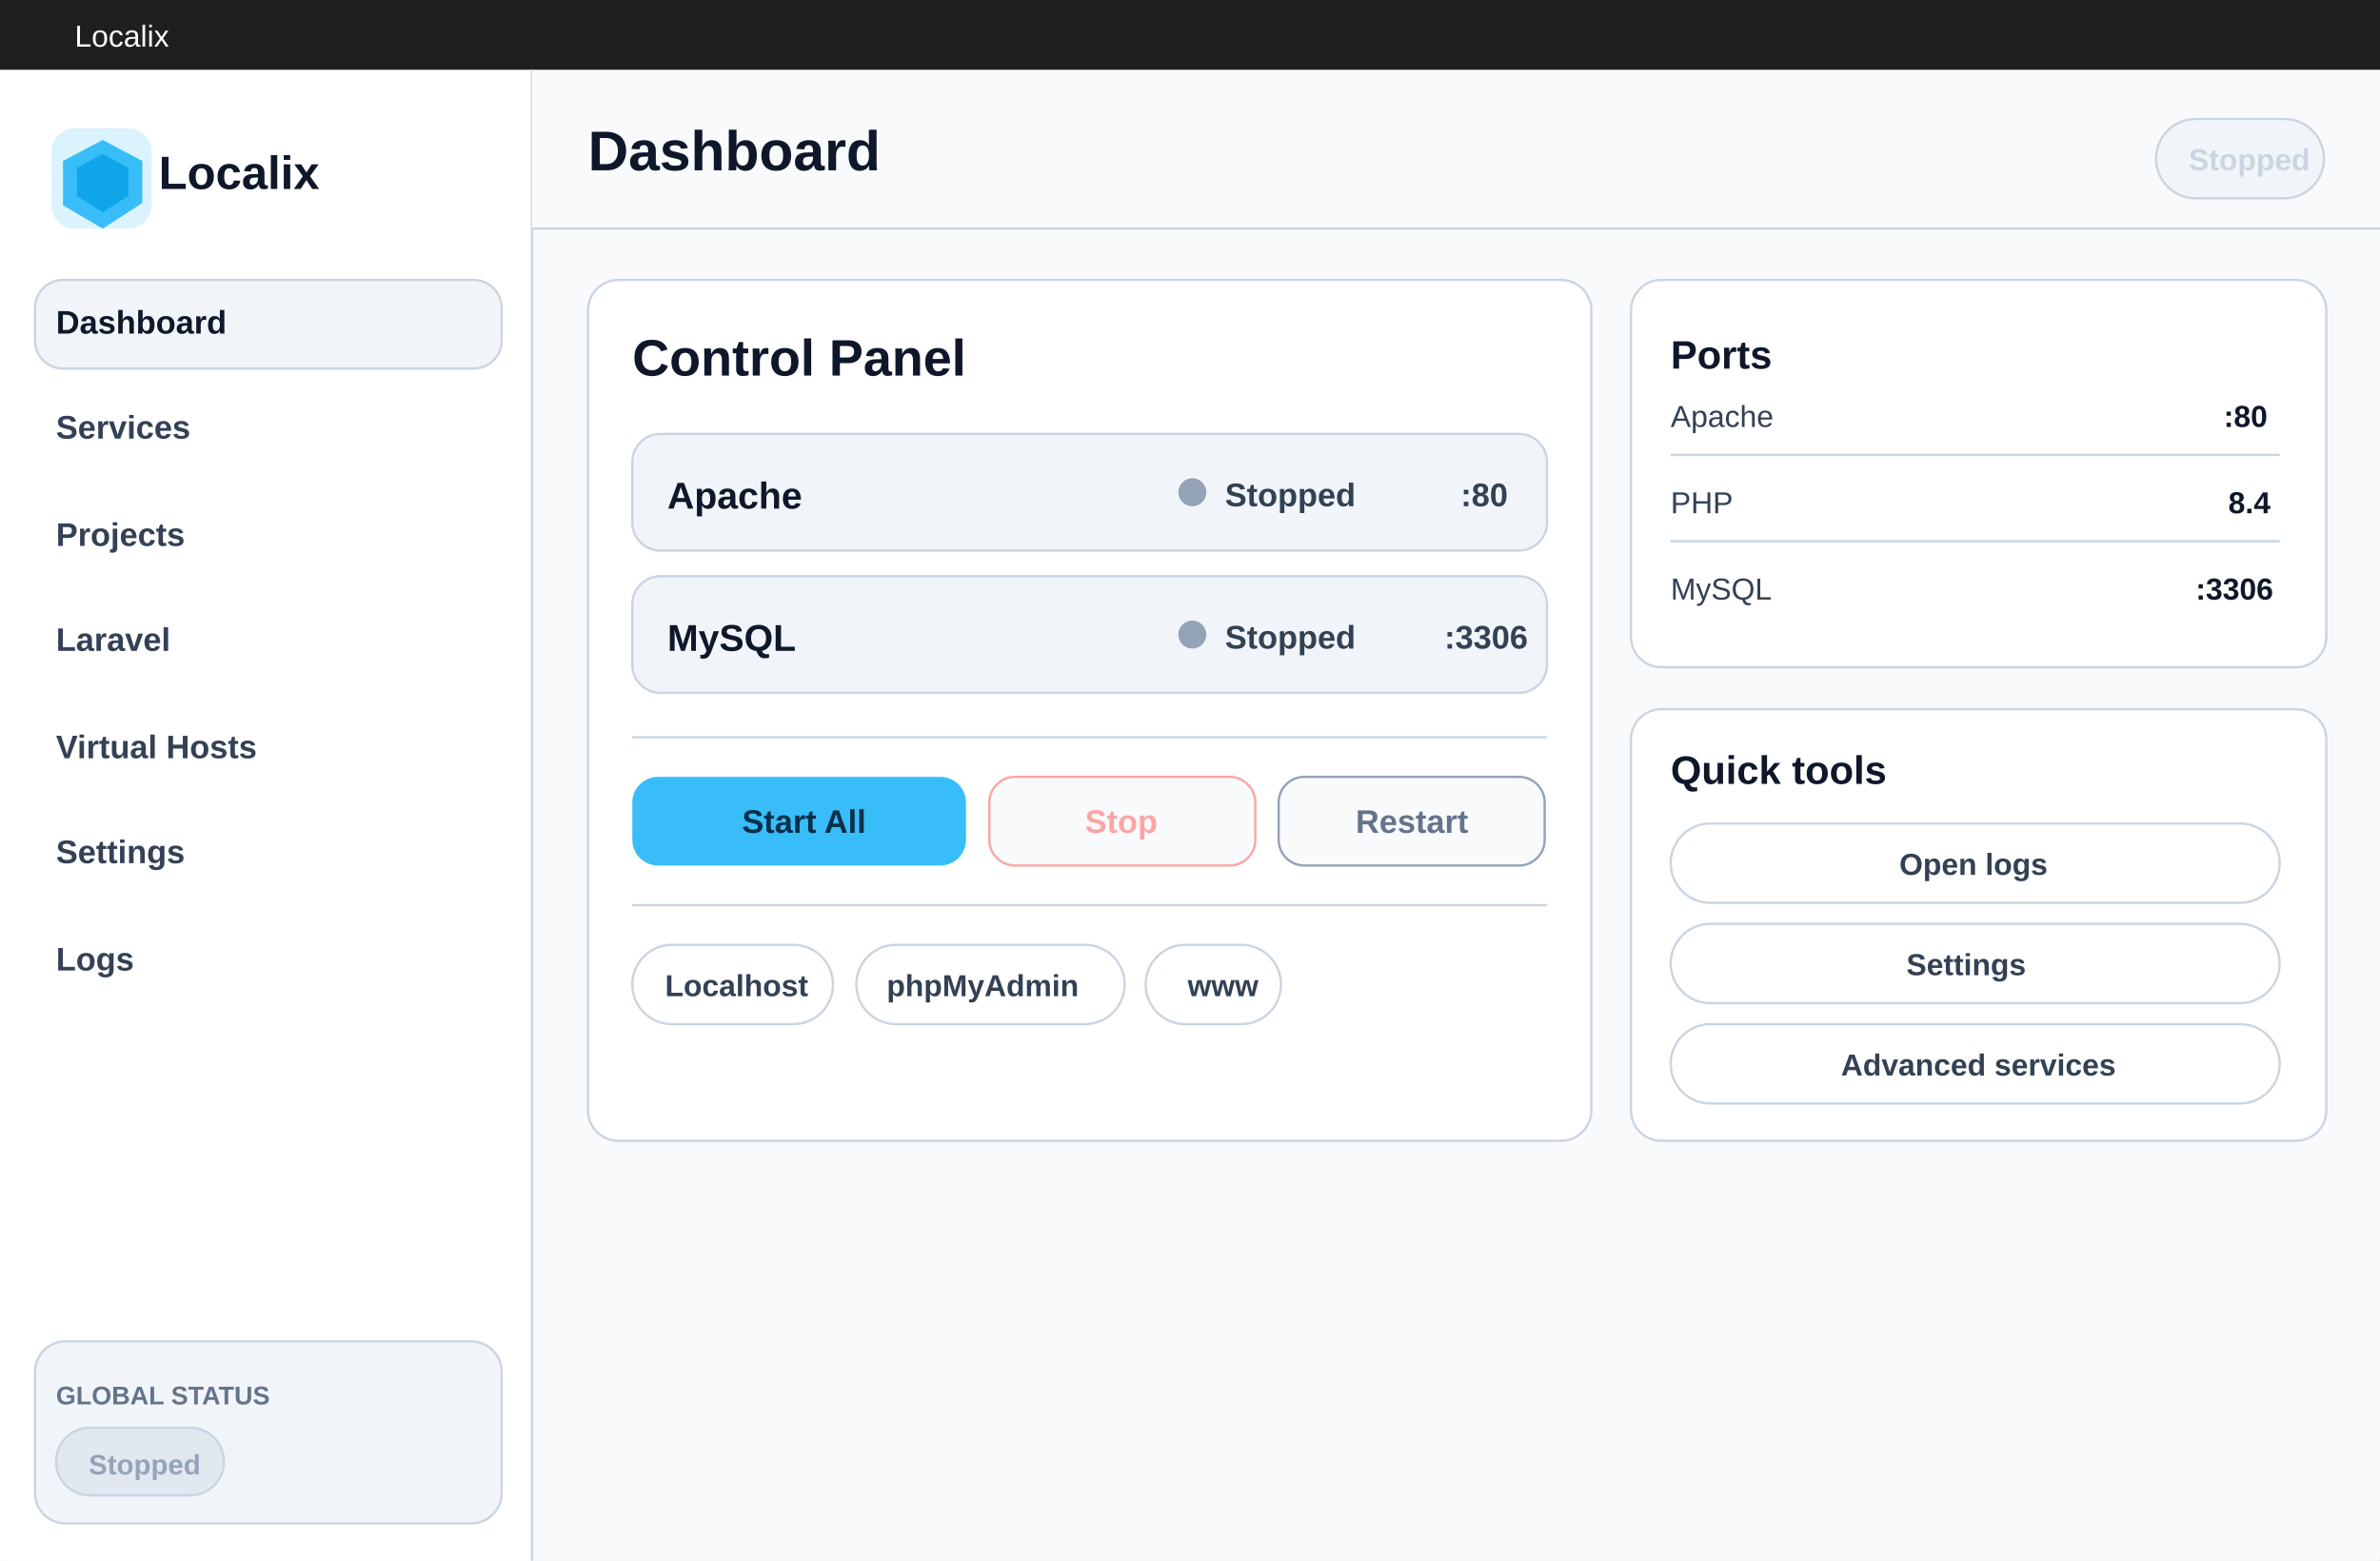
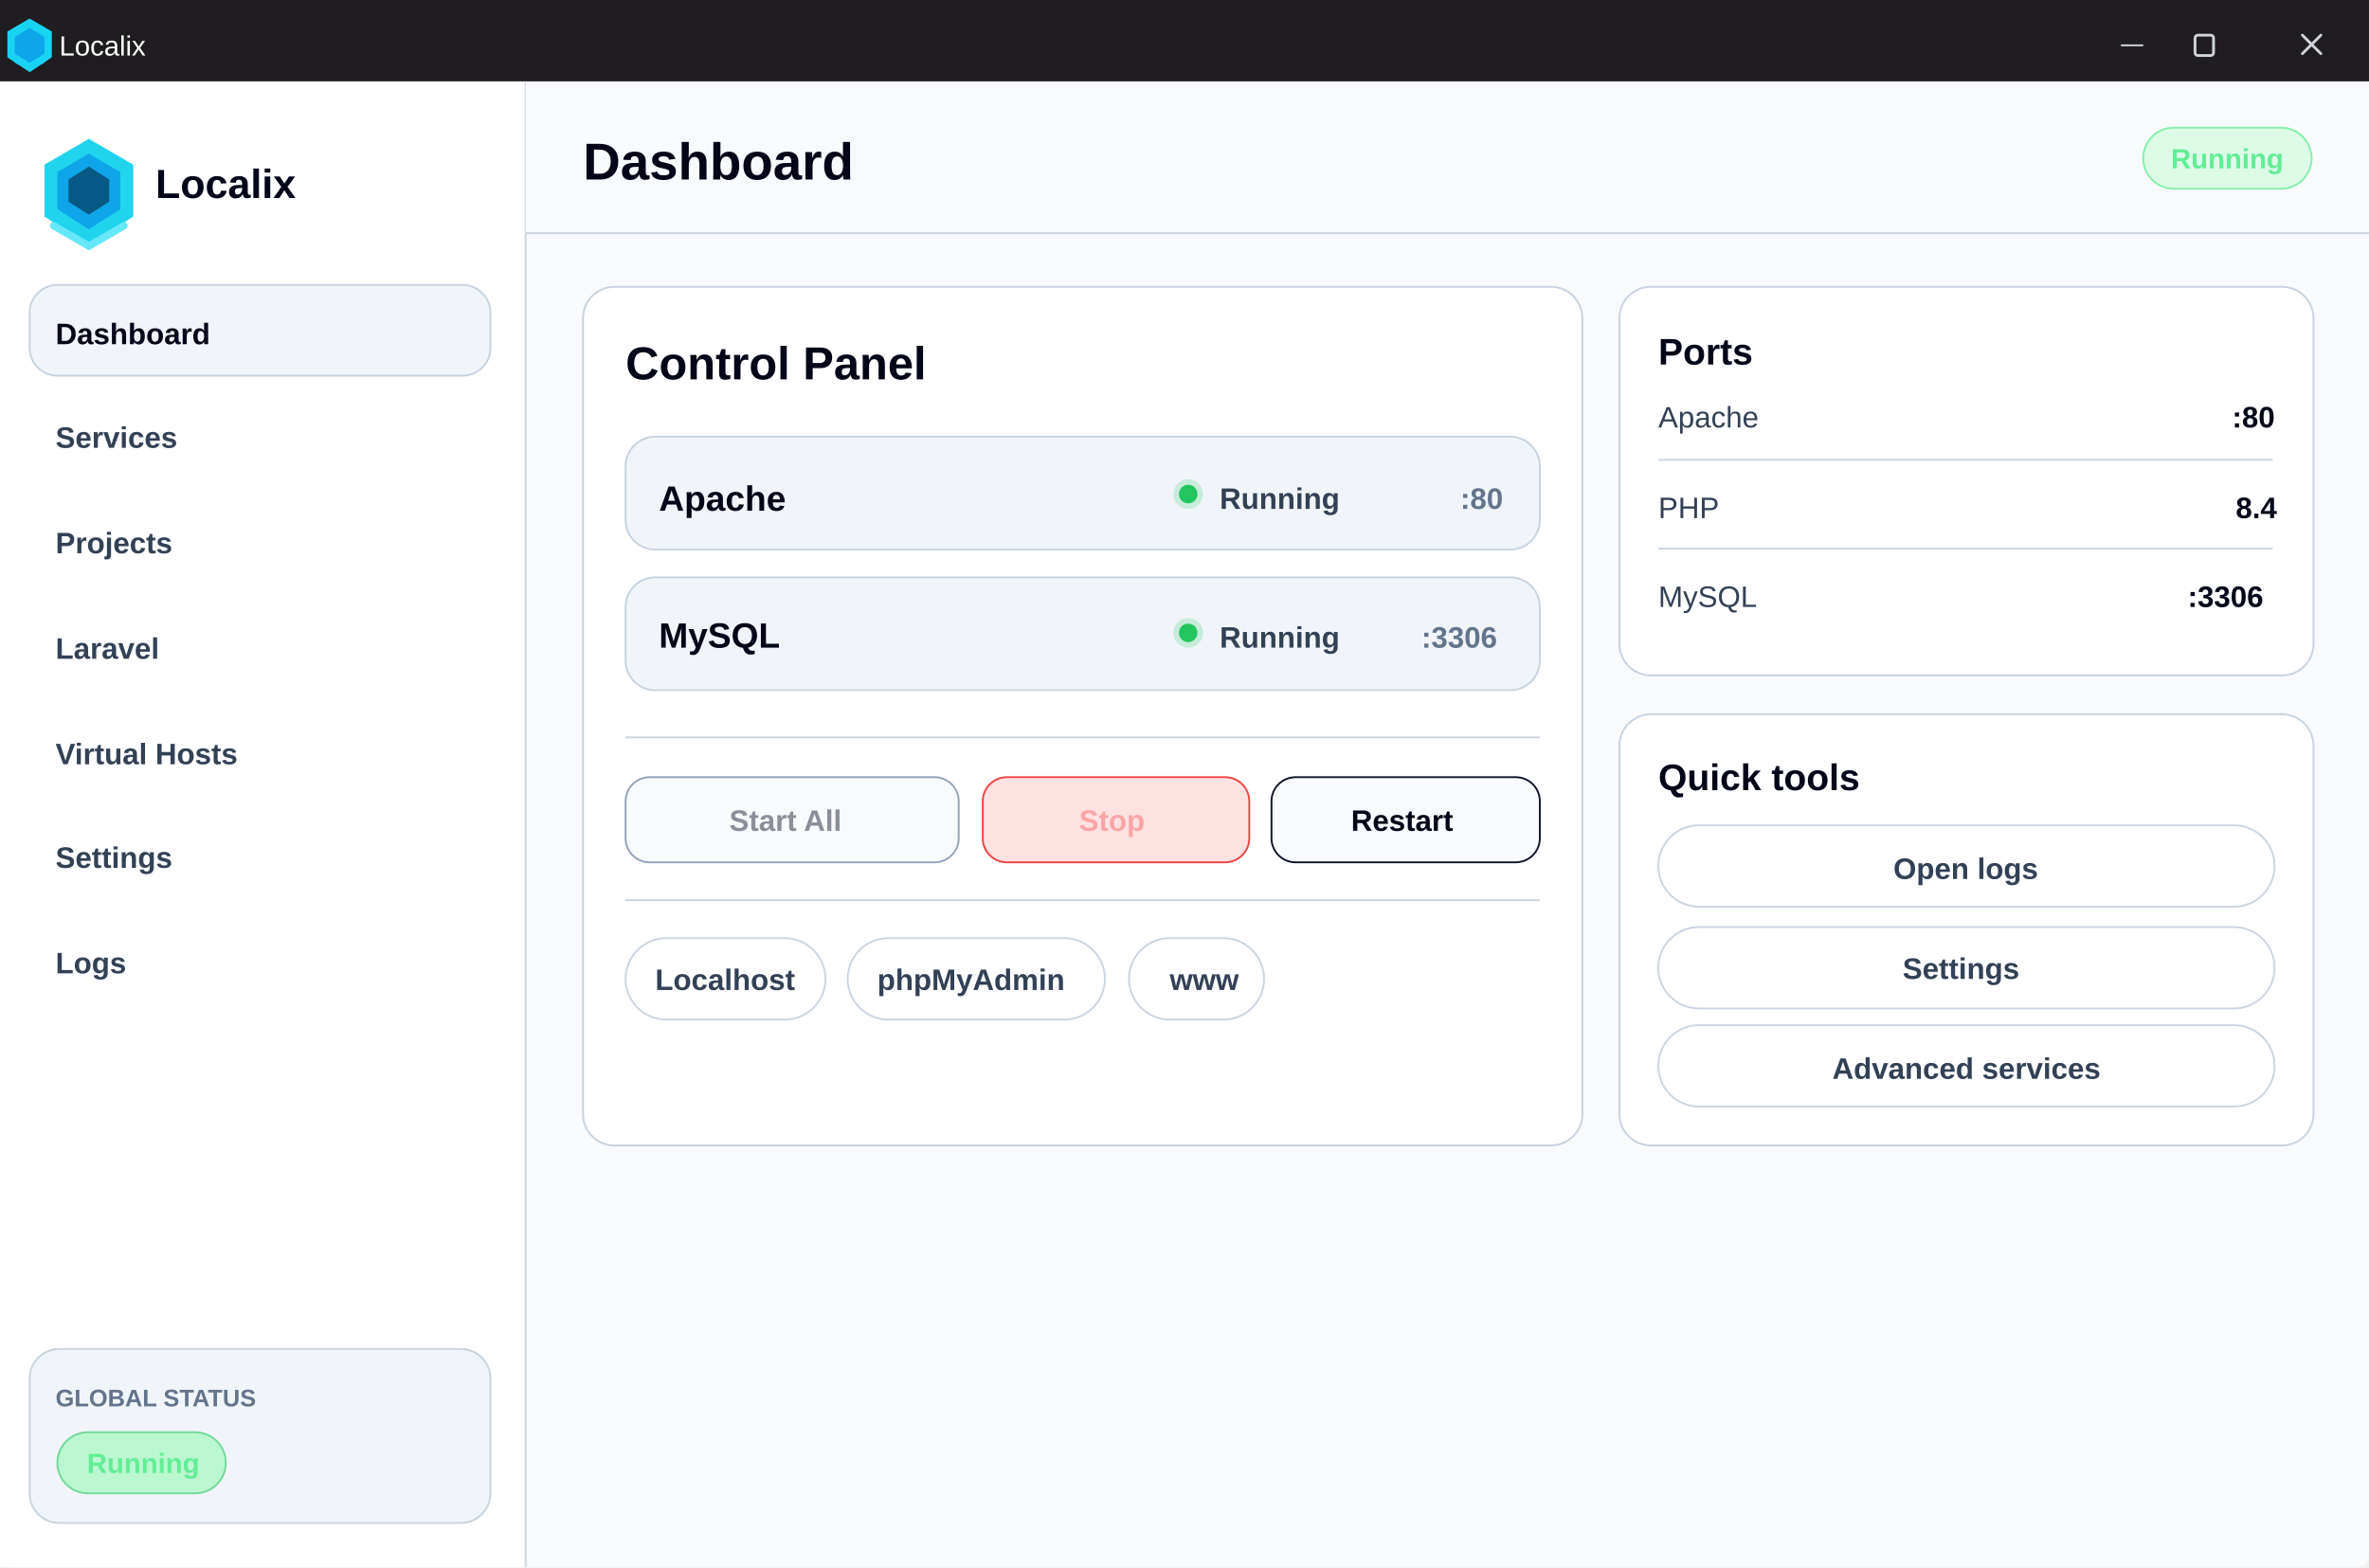
- <svg xmlns="http://www.w3.org/2000/svg" width="1020" height="669" viewBox="0 0 1020 669" fill="none">
-   <rect width="1020" height="669" rx="2" fill="#F8FAFC" />
-   <rect width="1020" height="30" fill="#1F1F22" />
-   <text x="32" y="20" fill="#F8FAFC" font-family="Segoe UI, Arial" font-size="13">Localix</text>
-   <rect x="0" y="30" width="228" height="639" fill="#FFFFFF" />
-   <line x1="228" y1="30" x2="228" y2="669" stroke="#CBD5E1" />
-   <rect x="15" y="120" width="200" height="38" rx="12" fill="#F1F5F9" stroke="#CBD5E1" />
-   <text x="24" y="143" fill="#0F172A" font-family="Segoe UI, Arial" font-size="14" font-weight="700">Dashboard</text>
-   <text x="24" y="188" fill="#334155" font-family="Segoe UI, Arial" font-size="14" font-weight="700">Services</text>
-   <text x="24" y="234" fill="#334155" font-family="Segoe UI, Arial" font-size="14" font-weight="700">Projects</text>
-   <text x="24" y="279" fill="#334155" font-family="Segoe UI, Arial" font-size="14" font-weight="700">Laravel</text>
-   <text x="24" y="325" fill="#334155" font-family="Segoe UI, Arial" font-size="14" font-weight="700">Virtual Hosts</text>
-   <text x="24" y="370" fill="#334155" font-family="Segoe UI, Arial" font-size="14" font-weight="700">Settings</text>
-   <text x="24" y="416" fill="#334155" font-family="Segoe UI, Arial" font-size="14" font-weight="700">Logs</text>
-   <rect x="15" y="575" width="200" height="78" rx="13" fill="#F1F5F9" stroke="#CBD5E1" />
-   <text x="24" y="602" fill="#64748B" font-family="Segoe UI, Arial" font-size="11" font-weight="700">GLOBAL STATUS</text>
-   <rect x="24" y="612" width="72" height="29" rx="14.5" fill="#E2E8F0" stroke="#CBD5E1" />
-   <text x="38" y="632" fill="#94A3B8" font-family="Segoe UI, Arial" font-size="12" font-weight="700">Stopped</text>
-   <rect x="22" y="55" width="43" height="43" rx="10" fill="#38BDF8" fill-opacity=".18" />
-   <path d="M44 60L61 69V87L44 98L27 88V69L44 60Z" fill="#38BDF8" />
-   <path d="M44 66L55 72V84L44 91L33 84V72L44 66Z" fill="#0EA5E9" />
-   <text x="68" y="81" fill="#0F172A" font-family="Segoe UI, Arial" font-size="20" font-weight="800">Localix</text>
-   <rect x="228" y="30" width="792" height="68" fill="#F8FAFC" />
-   <line x1="228" y1="98" x2="1020" y2="98" stroke="#CBD5E1" />
-   <text x="252" y="73" fill="#0F172A" font-family="Segoe UI, Arial" font-size="24" font-weight="800">Dashboard</text>
-   <rect x="924" y="51" width="72" height="34" rx="17" fill="#F1F5F9" stroke="#CBD5E1" />
-   <text x="938" y="73" fill="#CBD5E1" font-family="Segoe UI, Arial" font-size="13" font-weight="800">Stopped</text>
-   <rect x="252" y="120" width="430" height="369" rx="13" fill="#FFFFFF" stroke="#CBD5E1" />
-   <text x="271" y="161" fill="#0F172A" font-family="Segoe UI, Arial" font-size="22" font-weight="800">Control Panel</text>
-   <rect x="271" y="186" width="392" height="50" rx="12" fill="#F1F5F9" stroke="#CBD5E1" />
-   <text x="286" y="218" fill="#0F172A" font-family="Segoe UI, Arial" font-size="16" font-weight="800">Apache</text>
-   <circle cx="511" cy="211" r="6" fill="#94A3B8" />
-   <text x="525" y="217" fill="#334155" font-family="Segoe UI, Arial" font-size="14" font-weight="800">Stopped</text>
-   <text x="626" y="217" fill="#334155" font-family="Segoe UI, Arial" font-size="14" font-weight="800">:80</text>
-   <rect x="271" y="247" width="392" height="50" rx="12" fill="#F1F5F9" stroke="#CBD5E1" />
-   <text x="286" y="279" fill="#0F172A" font-family="Segoe UI, Arial" font-size="16" font-weight="800">MySQL</text>
-   <circle cx="511" cy="272" r="6" fill="#94A3B8" />
-   <text x="525" y="278" fill="#334155" font-family="Segoe UI, Arial" font-size="14" font-weight="800">Stopped</text>
-   <text x="619" y="278" fill="#334155" font-family="Segoe UI, Arial" font-size="14" font-weight="800">:3306</text>
-   <line x1="271" y1="316" x2="663" y2="316" stroke="#CBD5E1" />
-   <rect x="271" y="333" width="143" height="38" rx="11" fill="#38BDF8" />
-   <text x="318" y="357" fill="#082F49" font-family="Segoe UI, Arial" font-size="14" font-weight="800">Start All</text>
-   <rect x="424" y="333" width="114" height="38" rx="11" fill="#F8FAFC" stroke="#FCA5A5" />
-   <text x="465" y="357" fill="#FCA5A5" font-family="Segoe UI, Arial" font-size="14" font-weight="800">Stop</text>
-   <rect x="548" y="333" width="114" height="38" rx="11" fill="#F8FAFC" stroke="#94A3B8" />
-   <text x="581" y="357" fill="#64748B" font-family="Segoe UI, Arial" font-size="14" font-weight="800">Restart</text>
-   <line x1="271" y1="388" x2="663" y2="388" stroke="#CBD5E1" />
-   <rect x="271" y="405" width="86" height="34" rx="17" fill="#FFFFFF" stroke="#CBD5E1" />
-   <text x="285" y="427" fill="#334155" font-family="Segoe UI, Arial" font-size="13" font-weight="800">Localhost</text>
-   <rect x="367" y="405" width="115" height="34" rx="17" fill="#FFFFFF" stroke="#CBD5E1" />
-   <text x="380" y="427" fill="#334155" font-family="Segoe UI, Arial" font-size="13" font-weight="800">phpMyAdmin</text>
-   <rect x="491" y="405" width="58" height="34" rx="17" fill="#FFFFFF" stroke="#CBD5E1" />
-   <text x="509" y="427" fill="#334155" font-family="Segoe UI, Arial" font-size="13" font-weight="800">www</text>
-   <rect x="699" y="120" width="298" height="166" rx="13" fill="#FFFFFF" stroke="#CBD5E1" />
-   <text x="716" y="158" fill="#0F172A" font-family="Segoe UI, Arial" font-size="17" font-weight="800">Ports</text>
-   <text x="716" y="183" fill="#334155" font-family="Segoe UI, Arial" font-size="13">Apache</text>
-   <text x="953" y="183" fill="#0F172A" font-family="Segoe UI, Arial" font-size="13" font-weight="800">:80</text>
-   <line x1="716" y1="195" x2="977" y2="195" stroke="#CBD5E1" />
-   <text x="716" y="220" fill="#334155" font-family="Segoe UI, Arial" font-size="13">PHP</text>
-   <text x="955" y="220" fill="#0F172A" font-family="Segoe UI, Arial" font-size="13" font-weight="800">8.4</text>
-   <line x1="716" y1="232" x2="977" y2="232" stroke="#CBD5E1" />
-   <text x="716" y="257" fill="#334155" font-family="Segoe UI, Arial" font-size="13">MySQL</text>
-   <text x="941" y="257" fill="#0F172A" font-family="Segoe UI, Arial" font-size="13" font-weight="800">:3306</text>
-   <rect x="699" y="304" width="298" height="185" rx="13" fill="#FFFFFF" stroke="#CBD5E1" />
-   <text x="716" y="336" fill="#0F172A" font-family="Segoe UI, Arial" font-size="17" font-weight="800">Quick tools</text>
-   <rect x="716" y="353" width="261" height="34" rx="17" fill="#FFFFFF" stroke="#CBD5E1" />
-   <text x="814" y="375" fill="#334155" font-family="Segoe UI, Arial" font-size="13" font-weight="800">Open logs</text>
-   <rect x="716" y="396" width="261" height="34" rx="17" fill="#FFFFFF" stroke="#CBD5E1" />
-   <text x="817" y="418" fill="#334155" font-family="Segoe UI, Arial" font-size="13" font-weight="800">Settings</text>
-   <rect x="716" y="439" width="261" height="34" rx="17" fill="#FFFFFF" stroke="#CBD5E1" />
-   <text x="789" y="461" fill="#334155" font-family="Segoe UI, Arial" font-size="13" font-weight="800">Advanced services</text>
+ <svg xmlns="http://www.w3.org/2000/svg" width="1280" height="847" viewBox="0 0 1280 847" fill="none">
+   <rect width="1280" height="847" rx="6" fill="#F8FAFC" />
+   <rect width="1280" height="44" fill="#1F1D20" />
+   <rect x="7" y="15" width="18" height="20" rx="4" fill="#38DDF8" />
+   <path d="M16 10L28 17V31L16 39L4 31V17L16 10Z" fill="#19D3F3" />
+   <path d="M16 15L24 20V29L16 34L8 29V20L16 15Z" fill="#0EA5E9" />
+   <text x="32" y="30" fill="#FFFFFF" font-family="Segoe UI, Arial, sans-serif" font-size="15">Localix</text>
+   <line x1="1146" y1="24.5" x2="1158" y2="24.5" stroke="#D1D5DB" />
+   <rect x="1186" y="19" width="10" height="11" rx="1.5" stroke="#D1D5DB" stroke-width="1.5" />
+   <path d="M1244 19L1254 29M1254 19L1244 29" stroke="#D1D5DB" stroke-width="1.5" stroke-linecap="round" />
+   <rect y="44" width="284" height="803" fill="#FFFFFF" />
+   <line x1="284" y1="44" x2="284" y2="847" stroke="#CBD5E1" />
+   <rect x="16" y="154" width="249" height="49" rx="15" fill="#F1F5F9" stroke="#C7D3E1" />
+   <text x="30" y="186" fill="#020617" font-family="Segoe UI, Arial, sans-serif" font-size="16" font-weight="800">Dashboard</text>
+   <text x="30" y="242" fill="#334155" font-family="Segoe UI, Arial, sans-serif" font-size="16" font-weight="800">Services</text>
+   <text x="30" y="299" fill="#334155" font-family="Segoe UI, Arial, sans-serif" font-size="16" font-weight="800">Projects</text>
+   <text x="30" y="356" fill="#334155" font-family="Segoe UI, Arial, sans-serif" font-size="16" font-weight="800">Laravel</text>
+   <text x="30" y="413" fill="#334155" font-family="Segoe UI, Arial, sans-serif" font-size="16" font-weight="800">Virtual Hosts</text>
+   <text x="30" y="469" fill="#334155" font-family="Segoe UI, Arial, sans-serif" font-size="16" font-weight="800">Settings</text>
+   <text x="30" y="526" fill="#334155" font-family="Segoe UI, Arial, sans-serif" font-size="16" font-weight="800">Logs</text>
+   <rect x="16" y="729" width="249" height="94" rx="16" fill="#F1F5F9" stroke="#C7D3E1" />
+   <text x="30" y="760" fill="#64748B" font-family="Segoe UI, Arial, sans-serif" font-size="13" font-weight="900">GLOBAL STATUS</text>
+   <rect x="31" y="774" width="91" height="33" rx="16.5" fill="#BBF7D0" stroke="#74D99A" />
+   <text x="47" y="796" fill="#62EE94" font-family="Segoe UI, Arial, sans-serif" font-size="15" font-weight="900">Running</text>
+   <g transform="translate(24 75)">
+     <path d="M24 0L48 14V42L24 58L0 42V14L24 0Z" fill="#22D3EE" />
+     <path d="M24 8L41 18V38L24 49L7 38V18L24 8Z" fill="#0EA5E9" />
+     <path d="M24 15L35 22V34L24 41L13 34V22L24 15Z" fill="#075985" />
+     <path d="M5 47L24 58L43 47" stroke="#67E8F9" stroke-width="4" stroke-linecap="round" />
+   </g>
+   <text x="84" y="107" fill="#020617" font-family="Segoe UI, Arial, sans-serif" font-size="22" font-weight="900">Localix</text>
+   <rect x="284" y="44" width="996" height="82" fill="#F8FAFC" />
+   <line x1="284" y1="126" x2="1280" y2="126" stroke="#CBD5E1" />
+   <text x="315" y="97" fill="#020617" font-family="Segoe UI, Arial, sans-serif" font-size="28" font-weight="900">Dashboard</text>
+   <rect x="1158" y="69" width="91" height="33" rx="16.5" fill="#DCFCE7" stroke="#86EFAC" />
+   <text x="1173" y="91" fill="#62EE94" font-family="Segoe UI, Arial, sans-serif" font-size="15" font-weight="900">Running</text>
+   <rect x="315" y="155" width="540" height="464" rx="17" fill="#FFFFFF" stroke="#C7D3E1" />
+   <text x="338" y="205" fill="#020617" font-family="Segoe UI, Arial, sans-serif" font-size="25" font-weight="900">Control Panel</text>
+   <rect x="338" y="236" width="494" height="61" rx="16" fill="#F1F5F9" stroke="#C7D3E1" />
+   <text x="356" y="276" fill="#020617" font-family="Segoe UI, Arial, sans-serif" font-size="19" font-weight="900">Apache</text>
+   <circle cx="642" cy="267" r="8" fill="#22C55E" opacity=".2" />
+   <circle cx="642" cy="267" r="5" fill="#22C55E" />
+   <text x="659" y="275" fill="#334155" font-family="Segoe UI, Arial, sans-serif" font-size="16" font-weight="900">Running</text>
+   <text x="789" y="275" fill="#64748B" font-family="Segoe UI, Arial, sans-serif" font-size="16" font-weight="900">:80</text>
+   <rect x="338" y="312" width="494" height="61" rx="16" fill="#F1F5F9" stroke="#C7D3E1" />
+   <text x="356" y="350" fill="#020617" font-family="Segoe UI, Arial, sans-serif" font-size="19" font-weight="900">MySQL</text>
+   <circle cx="642" cy="342" r="8" fill="#22C55E" opacity=".2" />
+   <circle cx="642" cy="342" r="5" fill="#22C55E" />
+   <text x="659" y="350" fill="#334155" font-family="Segoe UI, Arial, sans-serif" font-size="16" font-weight="900">Running</text>
+   <text x="768" y="350" fill="#64748B" font-family="Segoe UI, Arial, sans-serif" font-size="16" font-weight="900">:3306</text>
+   <line x1="338" y1="398.5" x2="832" y2="398.5" stroke="#CBD5E1" />
+   <rect x="338" y="420" width="180" height="46" rx="13" fill="#F8FAFC" stroke="#94A3B8" />
+   <text x="394" y="449" fill="#8A8F99" font-family="Segoe UI, Arial, sans-serif" font-size="16" font-weight="900">Start All</text>
+   <rect x="531" y="420" width="144" height="46" rx="13" fill="#FEE2E2" stroke="#EF4444" />
+   <text x="583" y="449" fill="#FCA5A5" font-family="Segoe UI, Arial, sans-serif" font-size="16" font-weight="900">Stop</text>
+   <rect x="687" y="420" width="145" height="46" rx="13" fill="#F8FAFC" stroke="#0F172A" />
+   <text x="730" y="449" fill="#020617" font-family="Segoe UI, Arial, sans-serif" font-size="16" font-weight="900">Restart</text>
+   <line x1="338" y1="486.5" x2="832" y2="486.5" stroke="#CBD5E1" />
+   <rect x="338" y="507" width="108" height="44" rx="22" fill="#FFFFFF" stroke="#CBD5E1" />
+   <text x="354" y="535" fill="#334155" font-family="Segoe UI, Arial, sans-serif" font-size="16" font-weight="900">Localhost</text>
+   <rect x="458" y="507" width="139" height="44" rx="22" fill="#FFFFFF" stroke="#CBD5E1" />
+   <text x="474" y="535" fill="#334155" font-family="Segoe UI, Arial, sans-serif" font-size="16" font-weight="900">phpMyAdmin</text>
+   <rect x="610" y="507" width="73" height="44" rx="22" fill="#FFFFFF" stroke="#CBD5E1" />
+   <text x="632" y="535" fill="#334155" font-family="Segoe UI, Arial, sans-serif" font-size="16" font-weight="900">www</text>
+   <rect x="875" y="155" width="375" height="210" rx="17" fill="#FFFFFF" stroke="#C7D3E1" />
+   <text x="896" y="197" fill="#020617" font-family="Segoe UI, Arial, sans-serif" font-size="20" font-weight="900">Ports</text>
+   <text x="896" y="231" fill="#334155" font-family="Segoe UI, Arial, sans-serif" font-size="16">Apache</text>
+   <text x="1206" y="231" fill="#020617" font-family="Segoe UI, Arial, sans-serif" font-size="16" font-weight="900">:80</text>
+   <line x1="896" y1="248.5" x2="1228" y2="248.5" stroke="#CBD5E1" />
+   <text x="896" y="280" fill="#334155" font-family="Segoe UI, Arial, sans-serif" font-size="16">PHP</text>
+   <text x="1208" y="280" fill="#020617" font-family="Segoe UI, Arial, sans-serif" font-size="16" font-weight="900">8.4</text>
+   <line x1="896" y1="296.5" x2="1228" y2="296.5" stroke="#CBD5E1" />
+   <text x="896" y="328" fill="#334155" font-family="Segoe UI, Arial, sans-serif" font-size="16">MySQL</text>
+   <text x="1182" y="328" fill="#020617" font-family="Segoe UI, Arial, sans-serif" font-size="16" font-weight="900">:3306</text>
+   <rect x="875" y="386" width="375" height="233" rx="17" fill="#FFFFFF" stroke="#C7D3E1" />
+   <text x="896" y="427" fill="#020617" font-family="Segoe UI, Arial, sans-serif" font-size="20" font-weight="900">Quick tools</text>
+   <rect x="896" y="446" width="333" height="44" rx="22" fill="#FFFFFF" stroke="#CBD5E1" />
+   <text x="1023" y="475" fill="#334155" font-family="Segoe UI, Arial, sans-serif" font-size="16" font-weight="900">Open logs</text>
+   <rect x="896" y="501" width="333" height="44" rx="22" fill="#FFFFFF" stroke="#CBD5E1" />
+   <text x="1028" y="529" fill="#334155" font-family="Segoe UI, Arial, sans-serif" font-size="16" font-weight="900">Settings</text>
+   <rect x="896" y="554" width="333" height="44" rx="22" fill="#FFFFFF" stroke="#CBD5E1" />
+   <text x="990" y="583" fill="#334155" font-family="Segoe UI, Arial, sans-serif" font-size="16" font-weight="900">Advanced services</text>
</svg>
